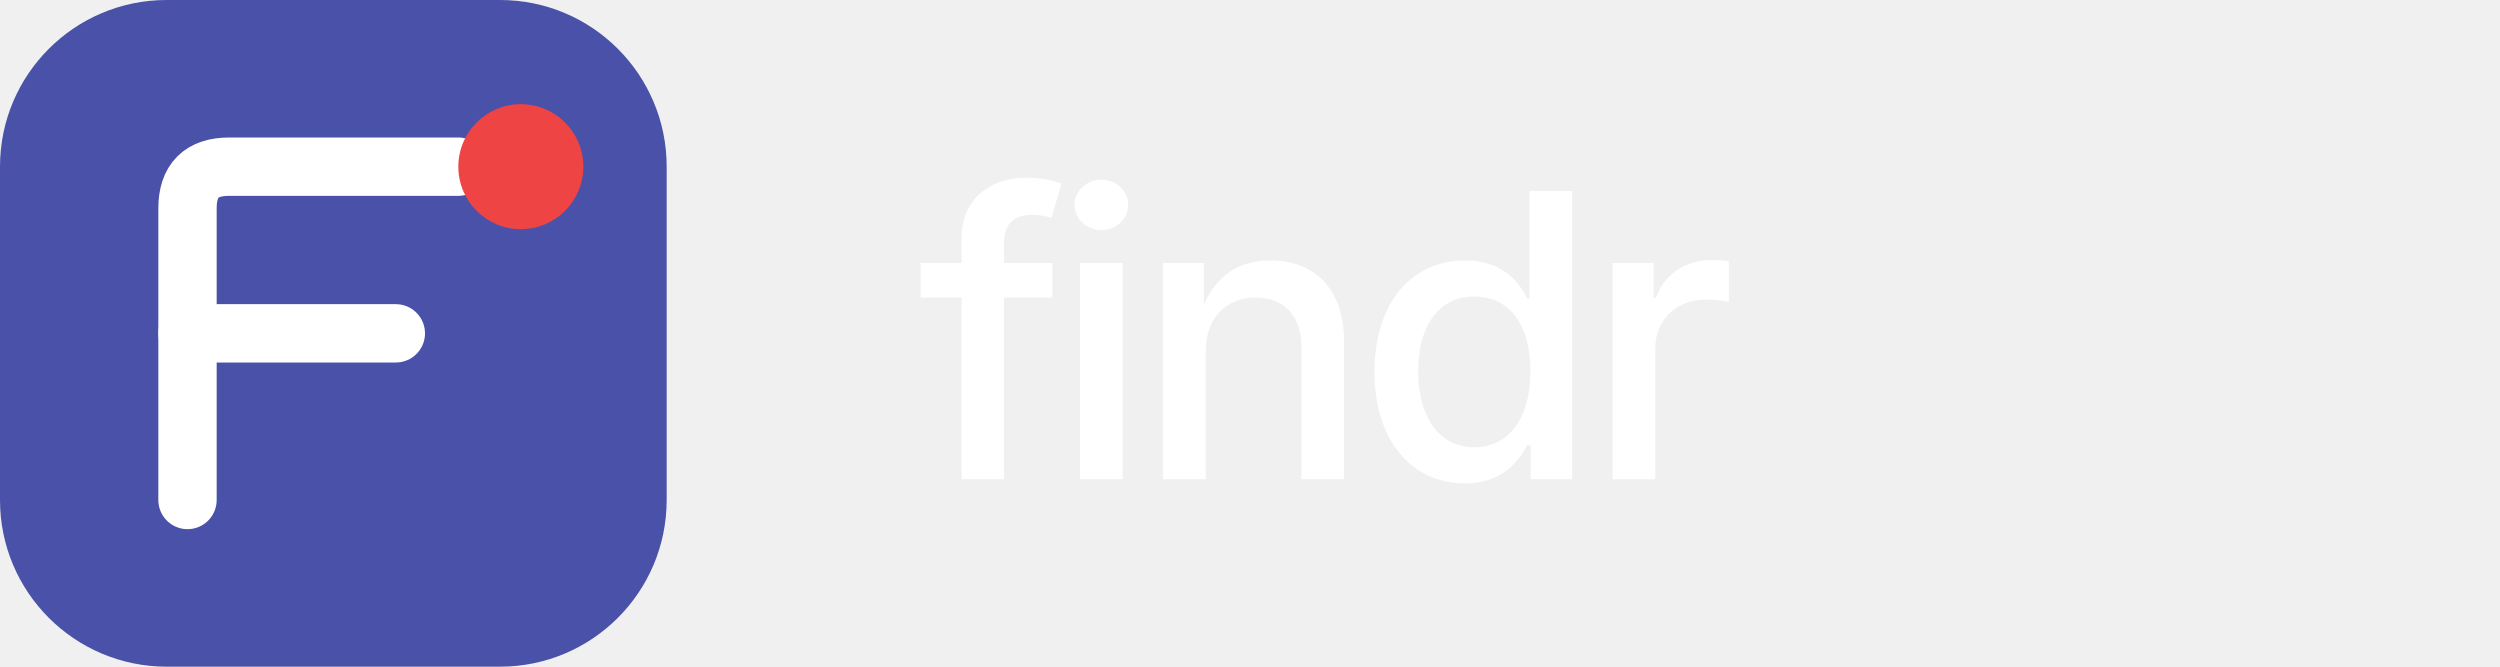
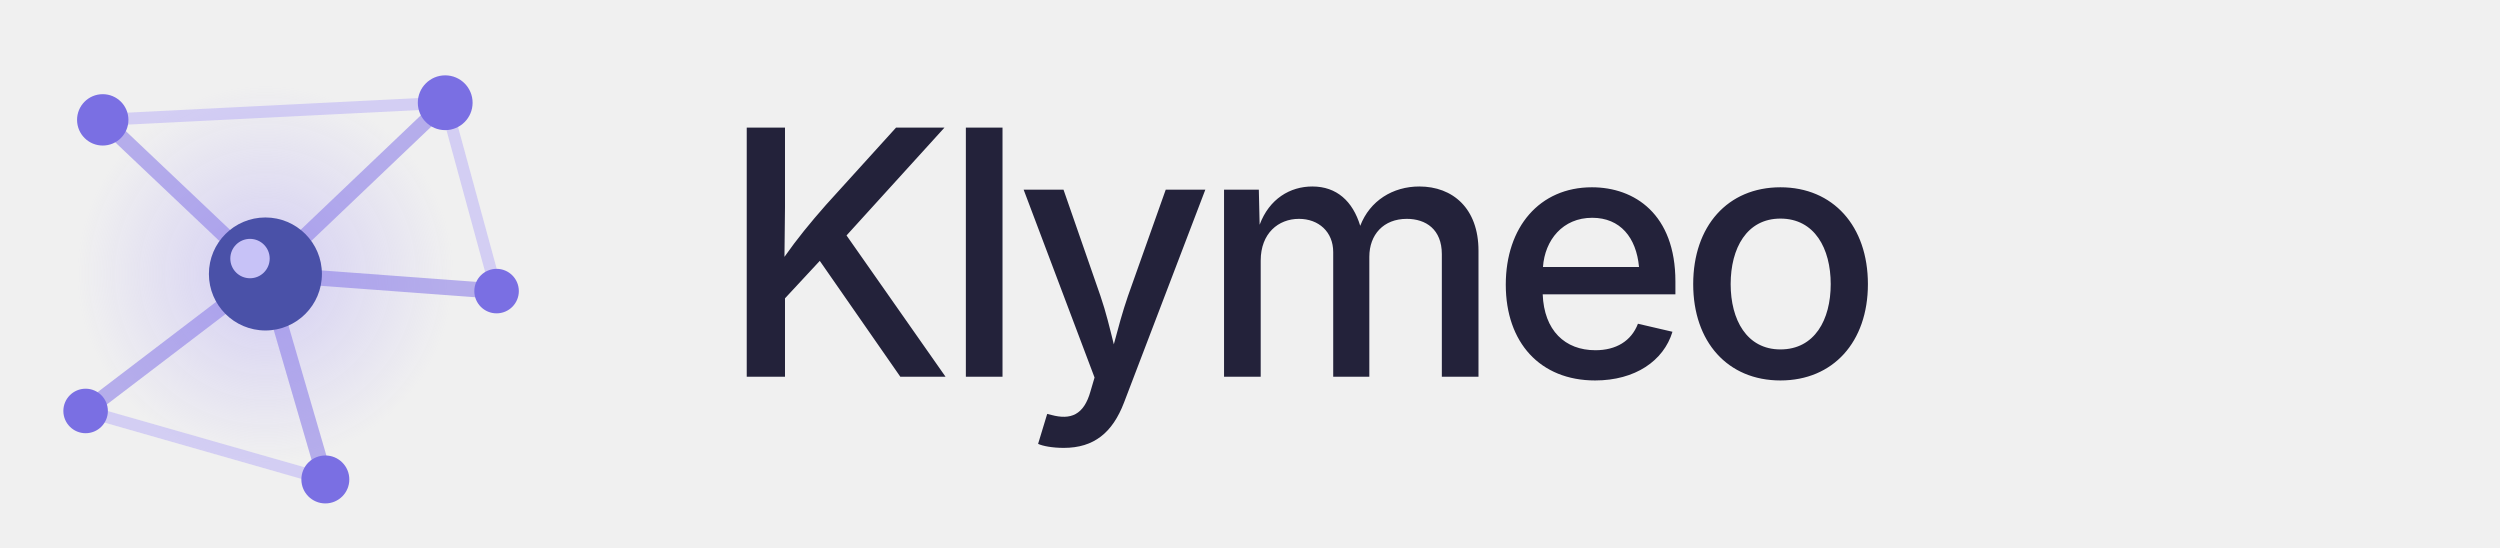
- <svg xmlns="http://www.w3.org/2000/svg" width="120" height="32" viewBox="0 0 120 32" fill="none">
-   <rect width="32" height="32" rx="8" fill="#4A51A8" />
-   <path d="M 9 24 L 9 10 Q 9 8 11 8 L 22 8" stroke="#FFFFFF" stroke-width="2.8" stroke-linecap="round" fill="none" />
-   <line x1="9" y1="16" x2="19" y2="16" stroke="#FFFFFF" stroke-width="2.8" stroke-linecap="round" />
-   <circle cx="25" cy="8" r="3" fill="#EF4444" />
-   <text x="44" y="23" font-family="Inter, system-ui, -apple-system, 'Segoe UI', sans-serif" font-size="19" font-weight="500" fill="#FFFFFF" letter-spacing="-0.8px">findr</text>
+ <svg xmlns="http://www.w3.org/2000/svg" width="146" height="32" viewBox="0 0 146 32" fill="none">
+   <defs>
+     <radialGradient id="glow" cx="50%" cy="50%" r="50%">
+       <stop offset="0" stop-color="#B7ACF7" stop-opacity="0.5" />
+       <stop offset="1" stop-color="#B7ACF7" stop-opacity="0" />
+     </radialGradient>
+   </defs>
+   <circle cx="15.5" cy="16" r="11" fill="url(#glow)" />
+   <g stroke="#8E80E8" stroke-width="0.9" stroke-opacity="0.6" stroke-linecap="round">
+     <line x1="15.5" y1="16" x2="6" y2="7" />
+     <line x1="15.5" y1="16" x2="26" y2="6" />
+     <line x1="15.5" y1="16" x2="29" y2="17" />
+     <line x1="15.5" y1="16" x2="19" y2="28" />
+     <line x1="15.5" y1="16" x2="5" y2="24" />
+   </g>
+   <g stroke="#B7ACF7" stroke-width="0.7" stroke-opacity="0.5" stroke-linecap="round">
+     <line x1="6" y1="7" x2="26" y2="6" />
+     <line x1="26" y1="6" x2="29" y2="17" />
+     <line x1="5" y1="24" x2="19" y2="28" />
+   </g>
+   <g fill="#7A6FE3">
+     <circle cx="6" cy="7" r="1.5" />
+     <circle cx="26" cy="6" r="1.6" />
+     <circle cx="29" cy="17" r="1.3" />
+     <circle cx="19" cy="28" r="1.4" />
+     <circle cx="5" cy="24" r="1.3" />
+   </g>
+   <circle cx="15.5" cy="16" r="3.3" fill="#4A51A8" />
+   <circle cx="14.6" cy="15.1" r="1.15" fill="#C7C2F7" />
+   <text x="42" y="22" font-family="'Space Grotesk', -apple-system, BlinkMacSystemFont, 'Segoe UI', Inter, sans-serif" font-size="20" font-weight="500" letter-spacing="-0.8" fill="#23223A">Klymeo</text>
</svg>
